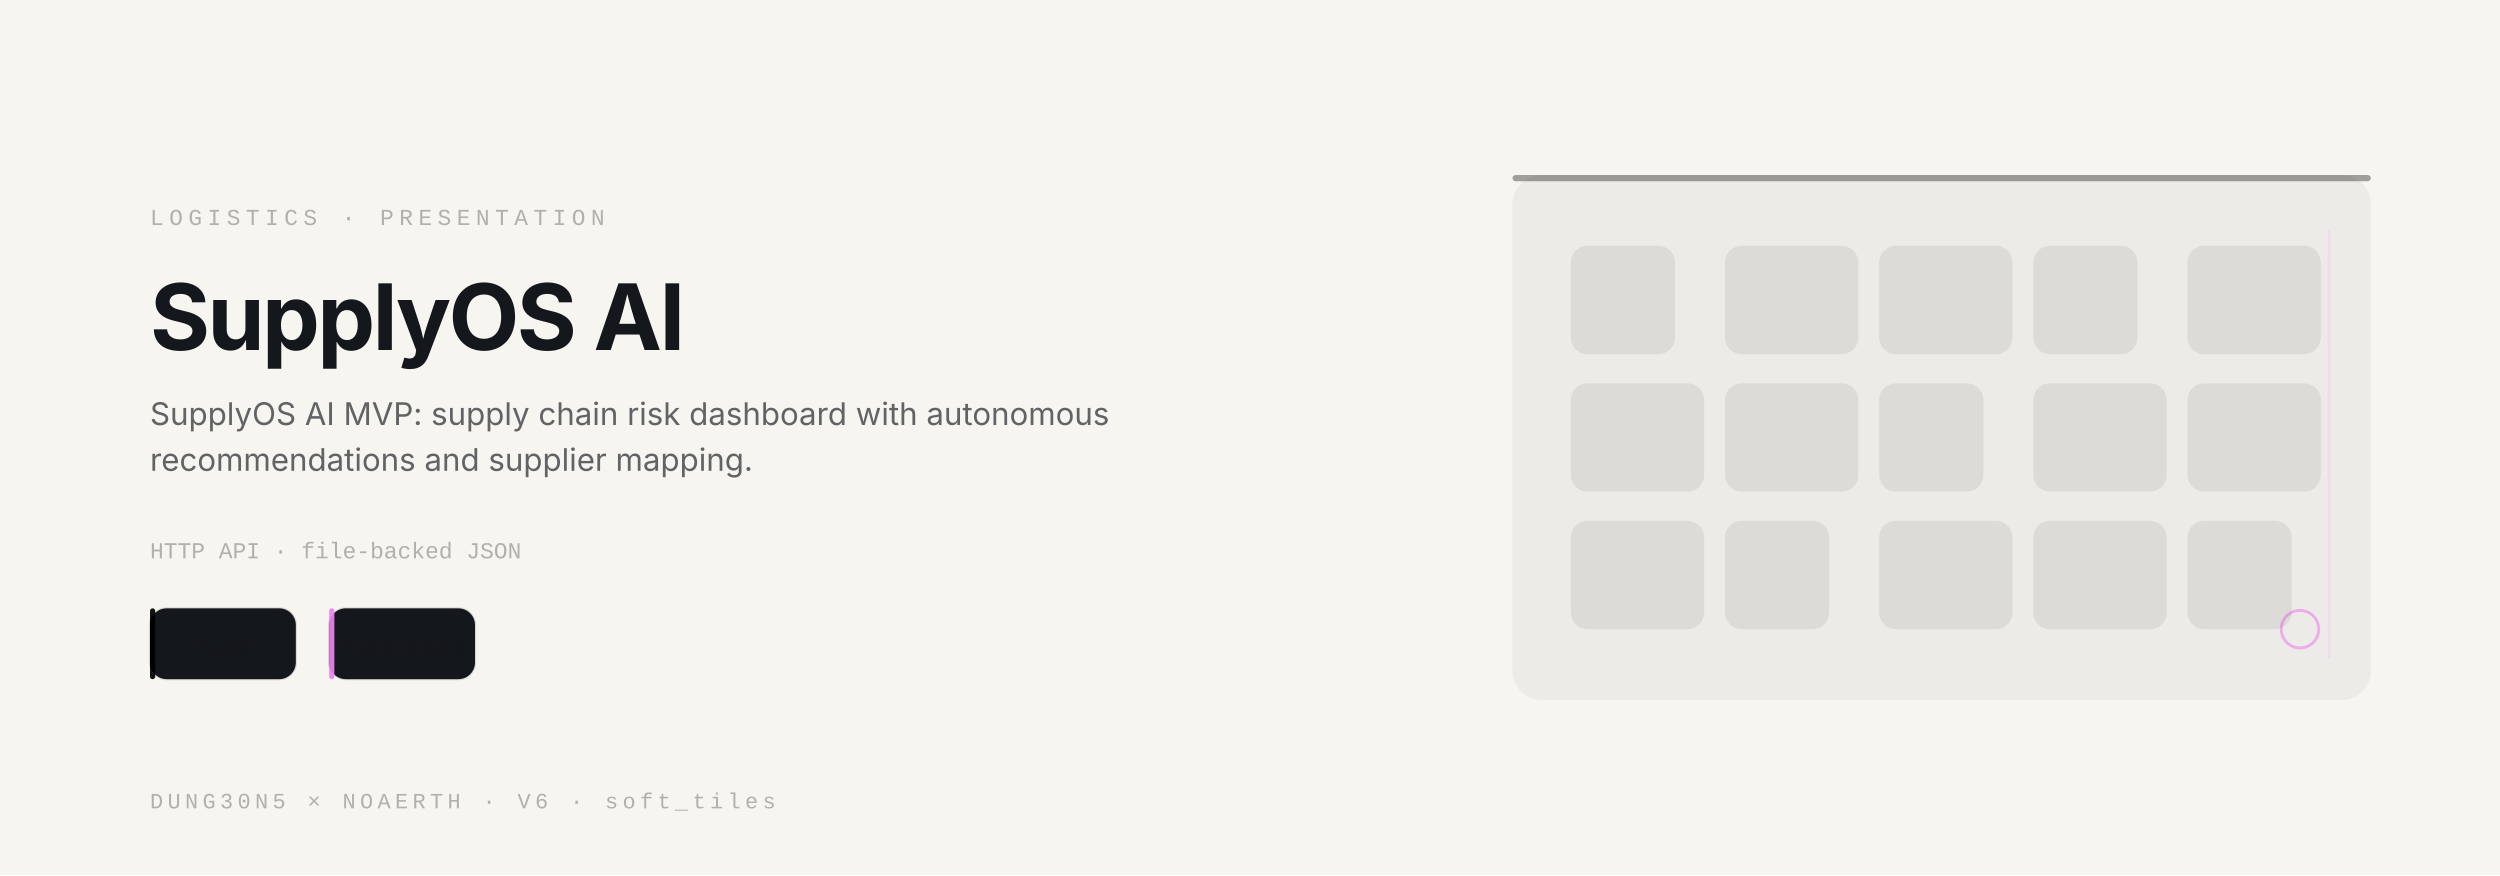
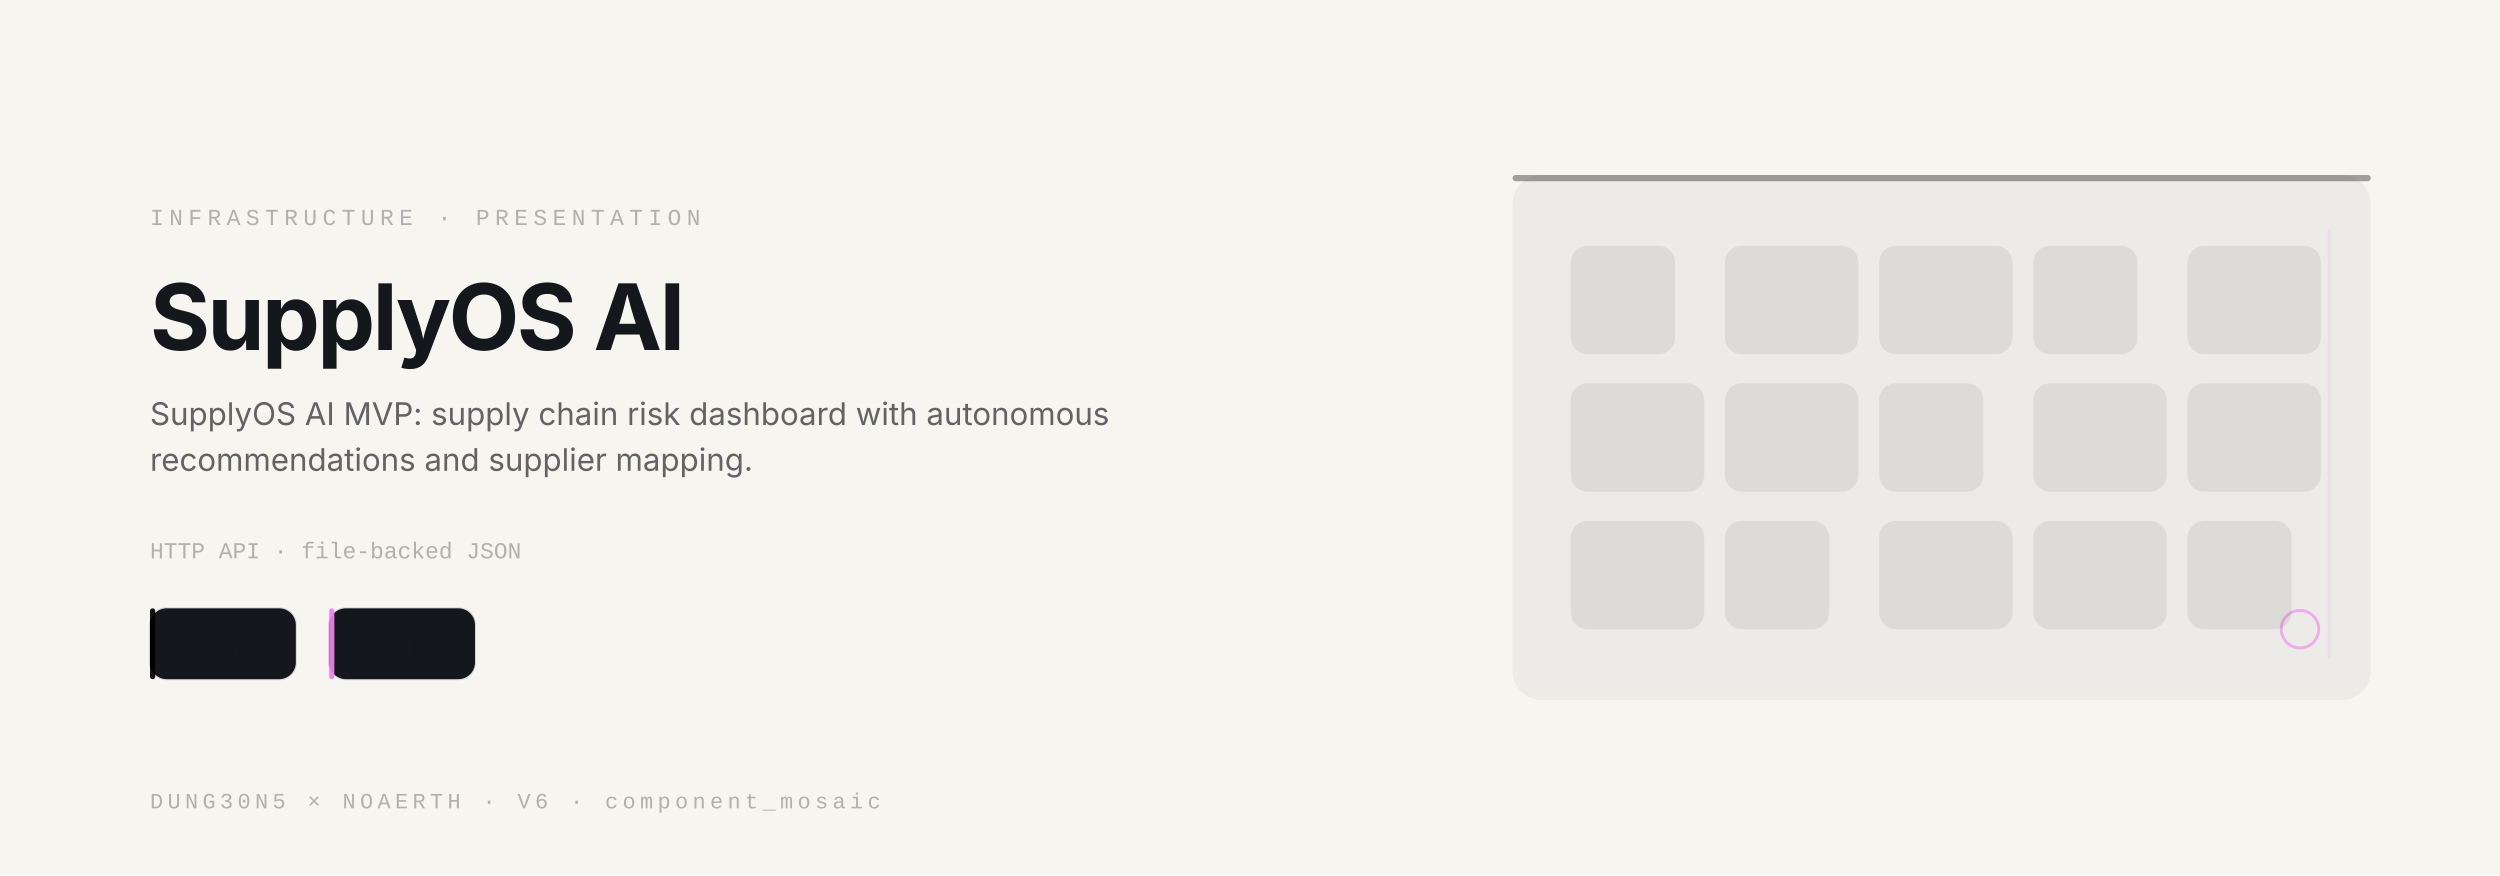
<svg xmlns="http://www.w3.org/2000/svg" viewBox="0 0 1200 420" width="1200" height="420" role="img" aria-label="SupplyOS AI: a composed grid assembles and a sweep resolves it">
  <rect width="1200" height="420" fill="#f7f5f0" />
-   <text x="72" y="108" font-family="ui-monospace, SFMono-Regular, Menlo, Monaco, Consolas, 'Liberation Mono', monospace" font-size="11" letter-spacing="2.6" fill="#14171c4f">LOGISTICS · PRESENTATION</text>
+   <text x="72" y="108" font-family="ui-monospace, SFMono-Regular, Menlo, Monaco, Consolas, 'Liberation Mono', monospace" font-size="11" letter-spacing="2.6" fill="#14171c4f">INFRASTRUCTURE · PRESENTATION</text>
  <text x="72" y="168" font-family="-apple-system, BlinkMacSystemFont, 'Segoe UI', Inter, Helvetica, Arial, sans-serif" font-size="44" font-weight="660" letter-spacing="-1.2" fill="#14171c">SupplyOS AI</text>
  <text x="72" y="204" font-family="-apple-system, BlinkMacSystemFont, 'Segoe UI', Inter, Helvetica, Arial, sans-serif" font-size="15" fill="#14171ca8">SupplyOS AI MVP: supply chain risk dashboard with autonomous</text>
  <text x="72" y="226" font-family="-apple-system, BlinkMacSystemFont, 'Segoe UI', Inter, Helvetica, Arial, sans-serif" font-size="15" fill="#14171ca8">recommendations and supplier mapping.</text>
  <text x="72" y="268" font-family="ui-monospace, SFMono-Regular, Menlo, Monaco, Consolas, 'Liberation Mono', monospace" font-size="11" fill="#14171c4f">HTTP API · file-backed JSON</text>
  <rect x="72.0" y="292.0" width="70.0" height="34.0" rx="8" fill="#14171c" stroke="#14171c1f" stroke-width="1.1" />
  <rect x="72.0" y="292.0" width="2.5" height="34.0" rx="1.2" fill="mint" opacity="0.92" />
  <text x="107.0" y="314" font-family="ui-monospace, SFMono-Regular, Menlo, Monaco, Consolas, 'Liberation Mono', monospace" font-size="11" fill="#14171c" fill-opacity="0.82" text-anchor="middle">risk</text>
  <rect x="158.0" y="292.0" width="70.0" height="34.0" rx="8" fill="#14171c" stroke="#14171c1f" stroke-width="1.1" />
  <rect x="158.0" y="292.0" width="2.5" height="34.0" rx="1.2" fill="violet" opacity="0.92" />
  <text x="193.0" y="314" font-family="ui-monospace, SFMono-Regular, Menlo, Monaco, Consolas, 'Liberation Mono', monospace" font-size="11" fill="#14171c" fill-opacity="0.82" text-anchor="middle">risk/[id]</text>
  <rect x="726.0" y="84.0" width="412.0" height="252.0" rx="14" fill="mint" fill-opacity="0.04" />
  <rect x="729.0" y="87.0" width="406.0" height="246.0" rx="12" fill="none" stroke="mint" stroke-width="1" stroke-opacity="0.18" />
-   <rect x="738.0" y="316.0" width="382.0" height="20" rx="5" fill="none" stroke="mint" stroke-width="1.1" opacity="0.30" />
-   <rect x="754.0" y="286.0" width="362.0" height="20" rx="5" fill="none" stroke="mint" stroke-width="1.1" opacity="0.24" />
-   <rect x="770.0" y="256.0" width="342.0" height="20" rx="5" fill="none" stroke="mint" stroke-width="1.1" opacity="0.18" />
-   <rect x="786.0" y="226.0" width="322.0" height="20" rx="5" fill="none" stroke="mint" stroke-width="1.1" opacity="0.12" />
+   <rect x="747.0" y="316.0" width="370.0" height="27" rx="5" fill="none" stroke="mint" stroke-width="1.1" opacity="0.32" />
+   <rect x="757.0" y="283.0" width="362.0" height="27" rx="5" fill="none" stroke="mint" stroke-width="1.1" opacity="0.27" />
+   <rect x="767.0" y="250.0" width="354.0" height="27" rx="5" fill="none" stroke="mint" stroke-width="1.1" opacity="0.22" />
+   <rect x="777.0" y="217.0" width="346.0" height="27" rx="5" fill="none" stroke="mint" stroke-width="1.1" opacity="0.17" />
  <rect x="726.0" y="84.0" width="412.0" height="3" rx="1.5" fill="mint" opacity="0.35" />
  <circle cx="1104.0" cy="302.0" r="9" fill="none" stroke="violet" stroke-width="1.4" opacity="0.6" />
  <rect x="754" y="118" width="50" height="52" rx="8" fill="mint" fill-opacity="0.08" stroke="mint" stroke-width="1" stroke-opacity="0.4" opacity="0.85" />
  <rect x="828" y="118" width="64" height="52" rx="8" fill="mint" fill-opacity="0.08" stroke="mint" stroke-width="1" stroke-opacity="0.4" opacity="0.85" />
  <rect x="902" y="118" width="64" height="52" rx="8" fill="mint" fill-opacity="0.08" stroke="mint" stroke-width="1" stroke-opacity="0.4" opacity="0.85" />
  <rect x="976" y="118" width="50" height="52" rx="8" fill="mint" fill-opacity="0.08" stroke="mint" stroke-width="1" stroke-opacity="0.4" opacity="0.85" />
  <rect x="1050" y="118" width="64" height="52" rx="8" fill="mint" fill-opacity="0.08" stroke="mint" stroke-width="1" stroke-opacity="0.4" opacity="0.85" />
  <rect x="754" y="184" width="64" height="52" rx="8" fill="mint" fill-opacity="0.08" stroke="mint" stroke-width="1" stroke-opacity="0.4" opacity="0.85" />
  <rect x="828" y="184" width="64" height="52" rx="8" fill="mint" fill-opacity="0.08" stroke="mint" stroke-width="1" stroke-opacity="0.4" opacity="0.85" />
  <rect x="902" y="184" width="50" height="52" rx="8" fill="mint" fill-opacity="0.08" stroke="mint" stroke-width="1" stroke-opacity="0.4" opacity="0.85" />
  <rect x="976" y="184" width="64" height="52" rx="8" fill="mint" fill-opacity="0.08" stroke="mint" stroke-width="1" stroke-opacity="0.4" opacity="0.85" />
  <rect x="1050" y="184" width="64" height="52" rx="8" fill="mint" fill-opacity="0.08" stroke="mint" stroke-width="1" stroke-opacity="0.4" opacity="0.85" />
  <rect x="754" y="250" width="64" height="52" rx="8" fill="mint" fill-opacity="0.08" stroke="mint" stroke-width="1" stroke-opacity="0.4" opacity="0.85" />
  <rect x="828" y="250" width="50" height="52" rx="8" fill="mint" fill-opacity="0.08" stroke="mint" stroke-width="1" stroke-opacity="0.4" opacity="0.85" />
  <rect x="902" y="250" width="64" height="52" rx="8" fill="mint" fill-opacity="0.08" stroke="mint" stroke-width="1" stroke-opacity="0.4" opacity="0.85" />
  <rect x="976" y="250" width="64" height="52" rx="8" fill="mint" fill-opacity="0.08" stroke="mint" stroke-width="1" stroke-opacity="0.4" opacity="0.85" />
  <rect x="1050" y="250" width="50" height="52" rx="8" fill="mint" fill-opacity="0.08" stroke="mint" stroke-width="1" stroke-opacity="0.4" opacity="0.85" />
  <line x1="1118" y1="110" x2="1118" y2="316" stroke="violet" stroke-width="1.4" opacity="0.14" />
-   <text x="72" y="388" font-family="ui-monospace, SFMono-Regular, Menlo, Monaco, Consolas, 'Liberation Mono', monospace" font-size="10.5" letter-spacing="2.1" fill="#14171c4f">DUNG30N5 × NOAERTH · V6 · soft_tiles</text>
+   <text x="72" y="388" font-family="ui-monospace, SFMono-Regular, Menlo, Monaco, Consolas, 'Liberation Mono', monospace" font-size="10.5" letter-spacing="2.1" fill="#14171c4f">DUNG30N5 × NOAERTH · V6 · component_mosaic</text>
</svg>
